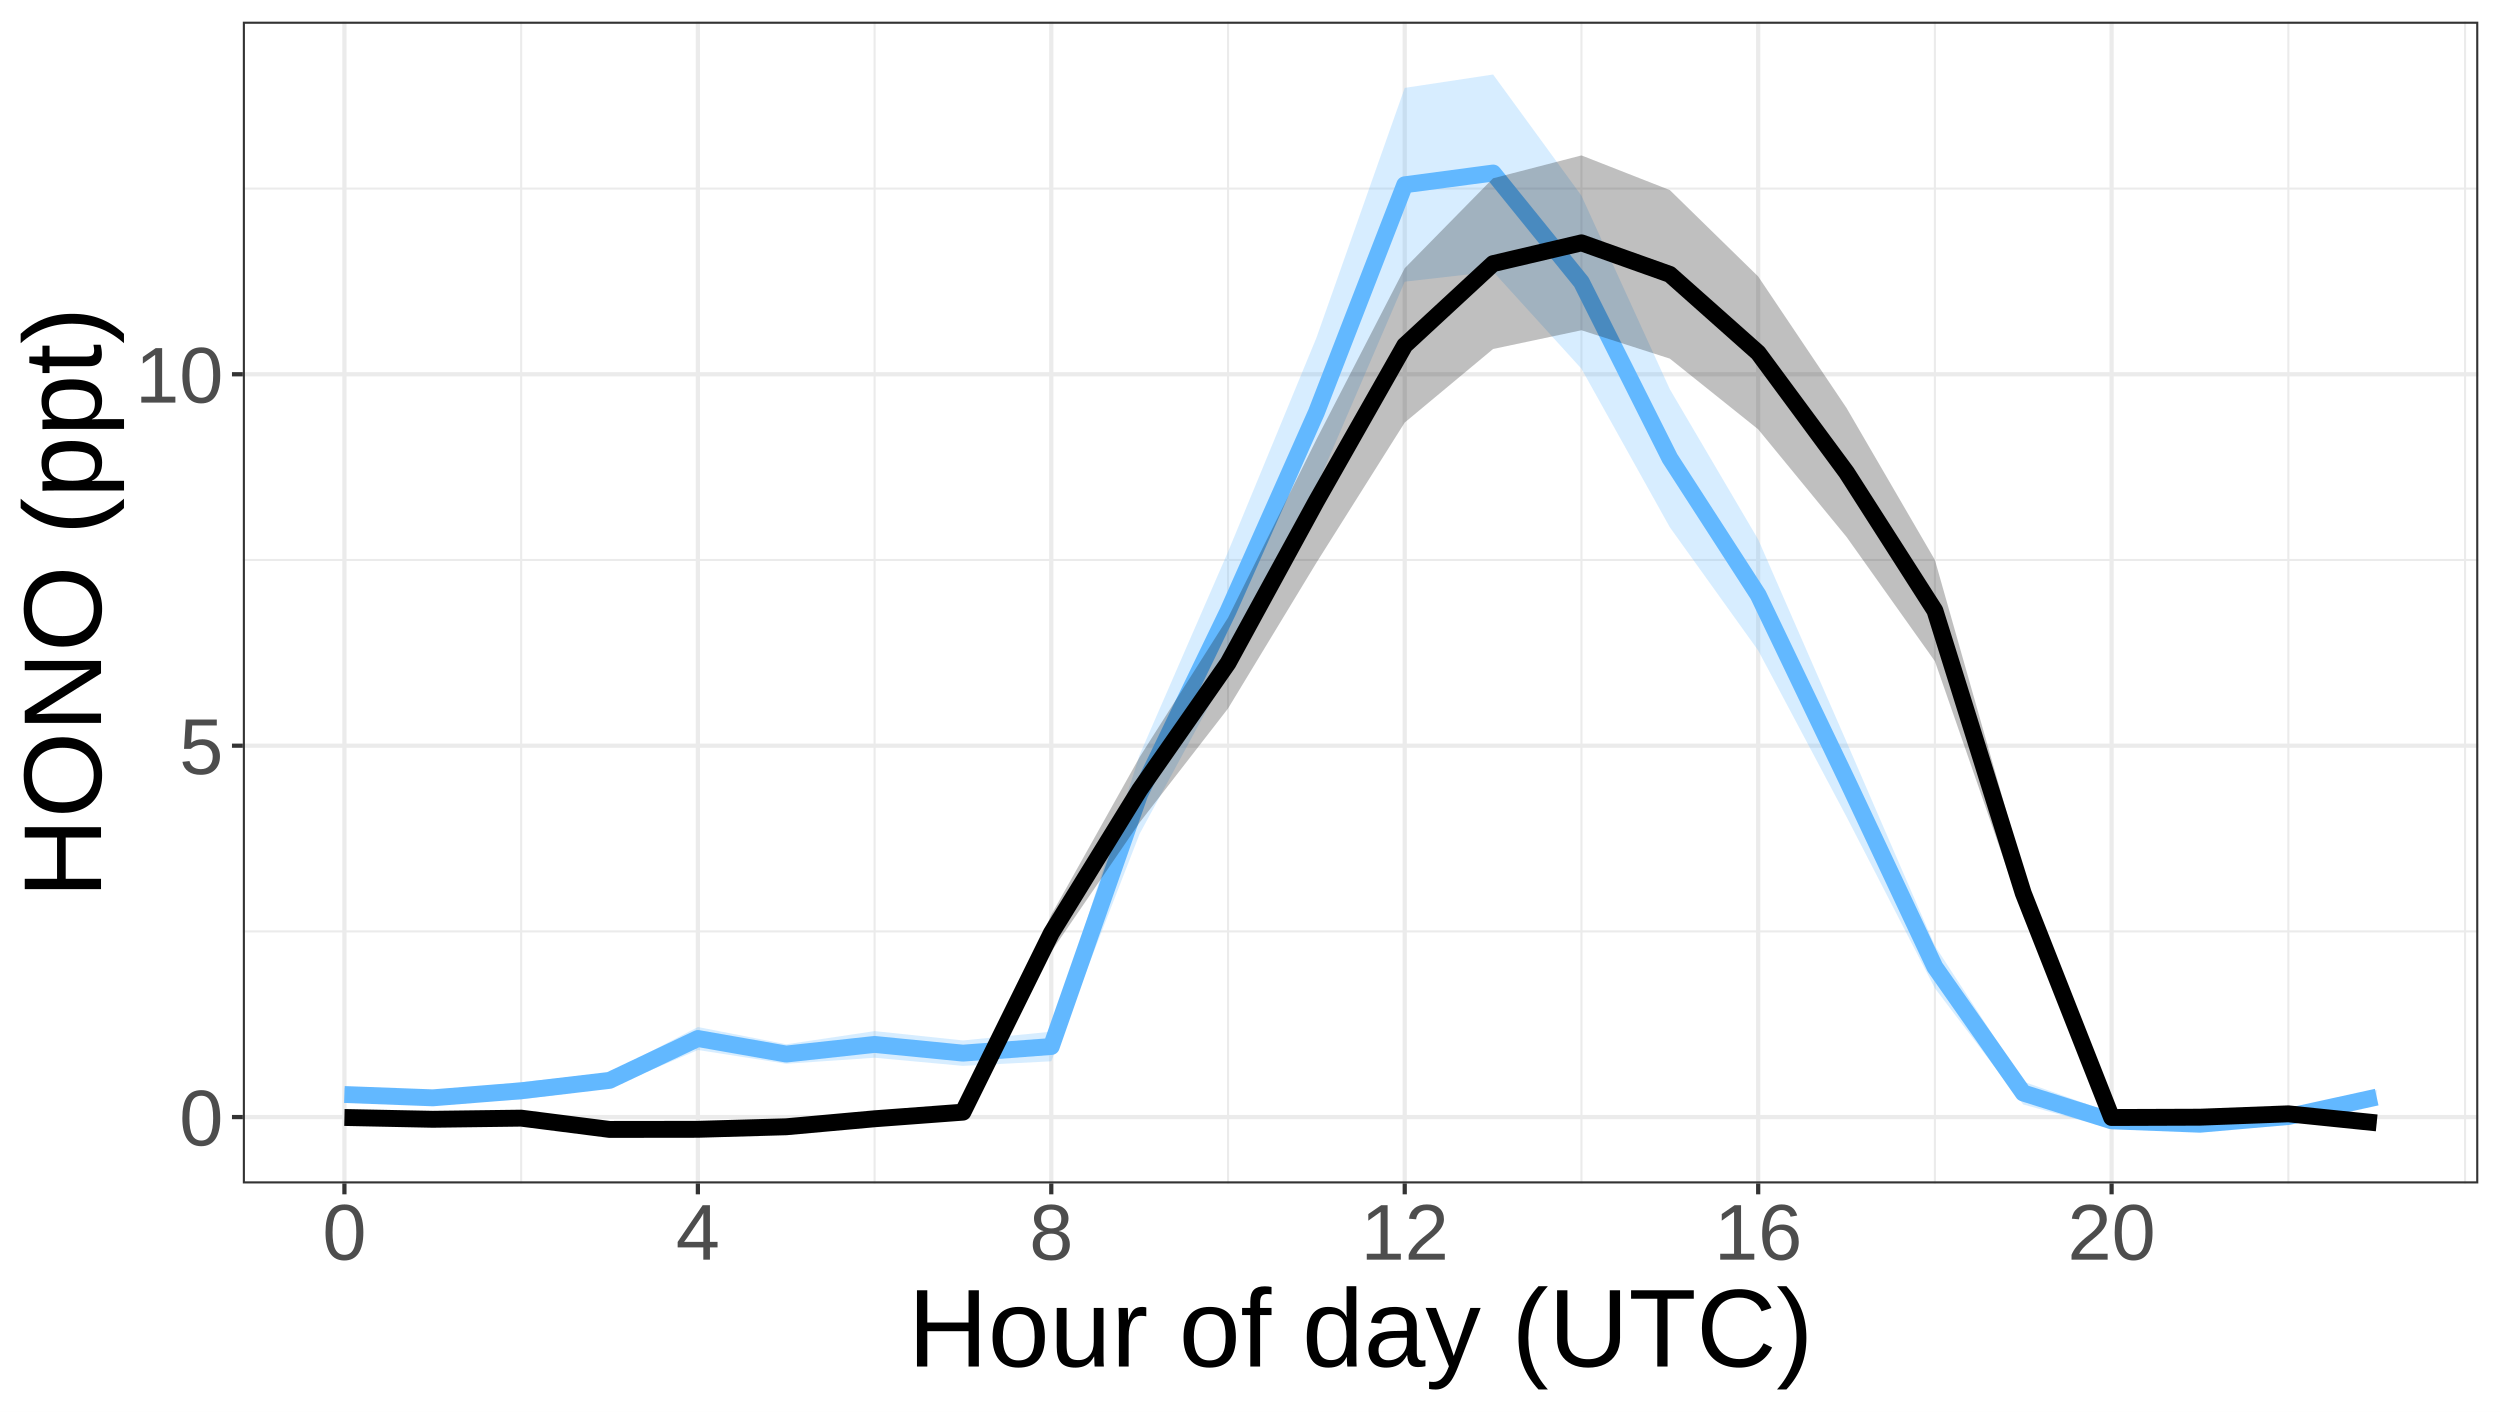
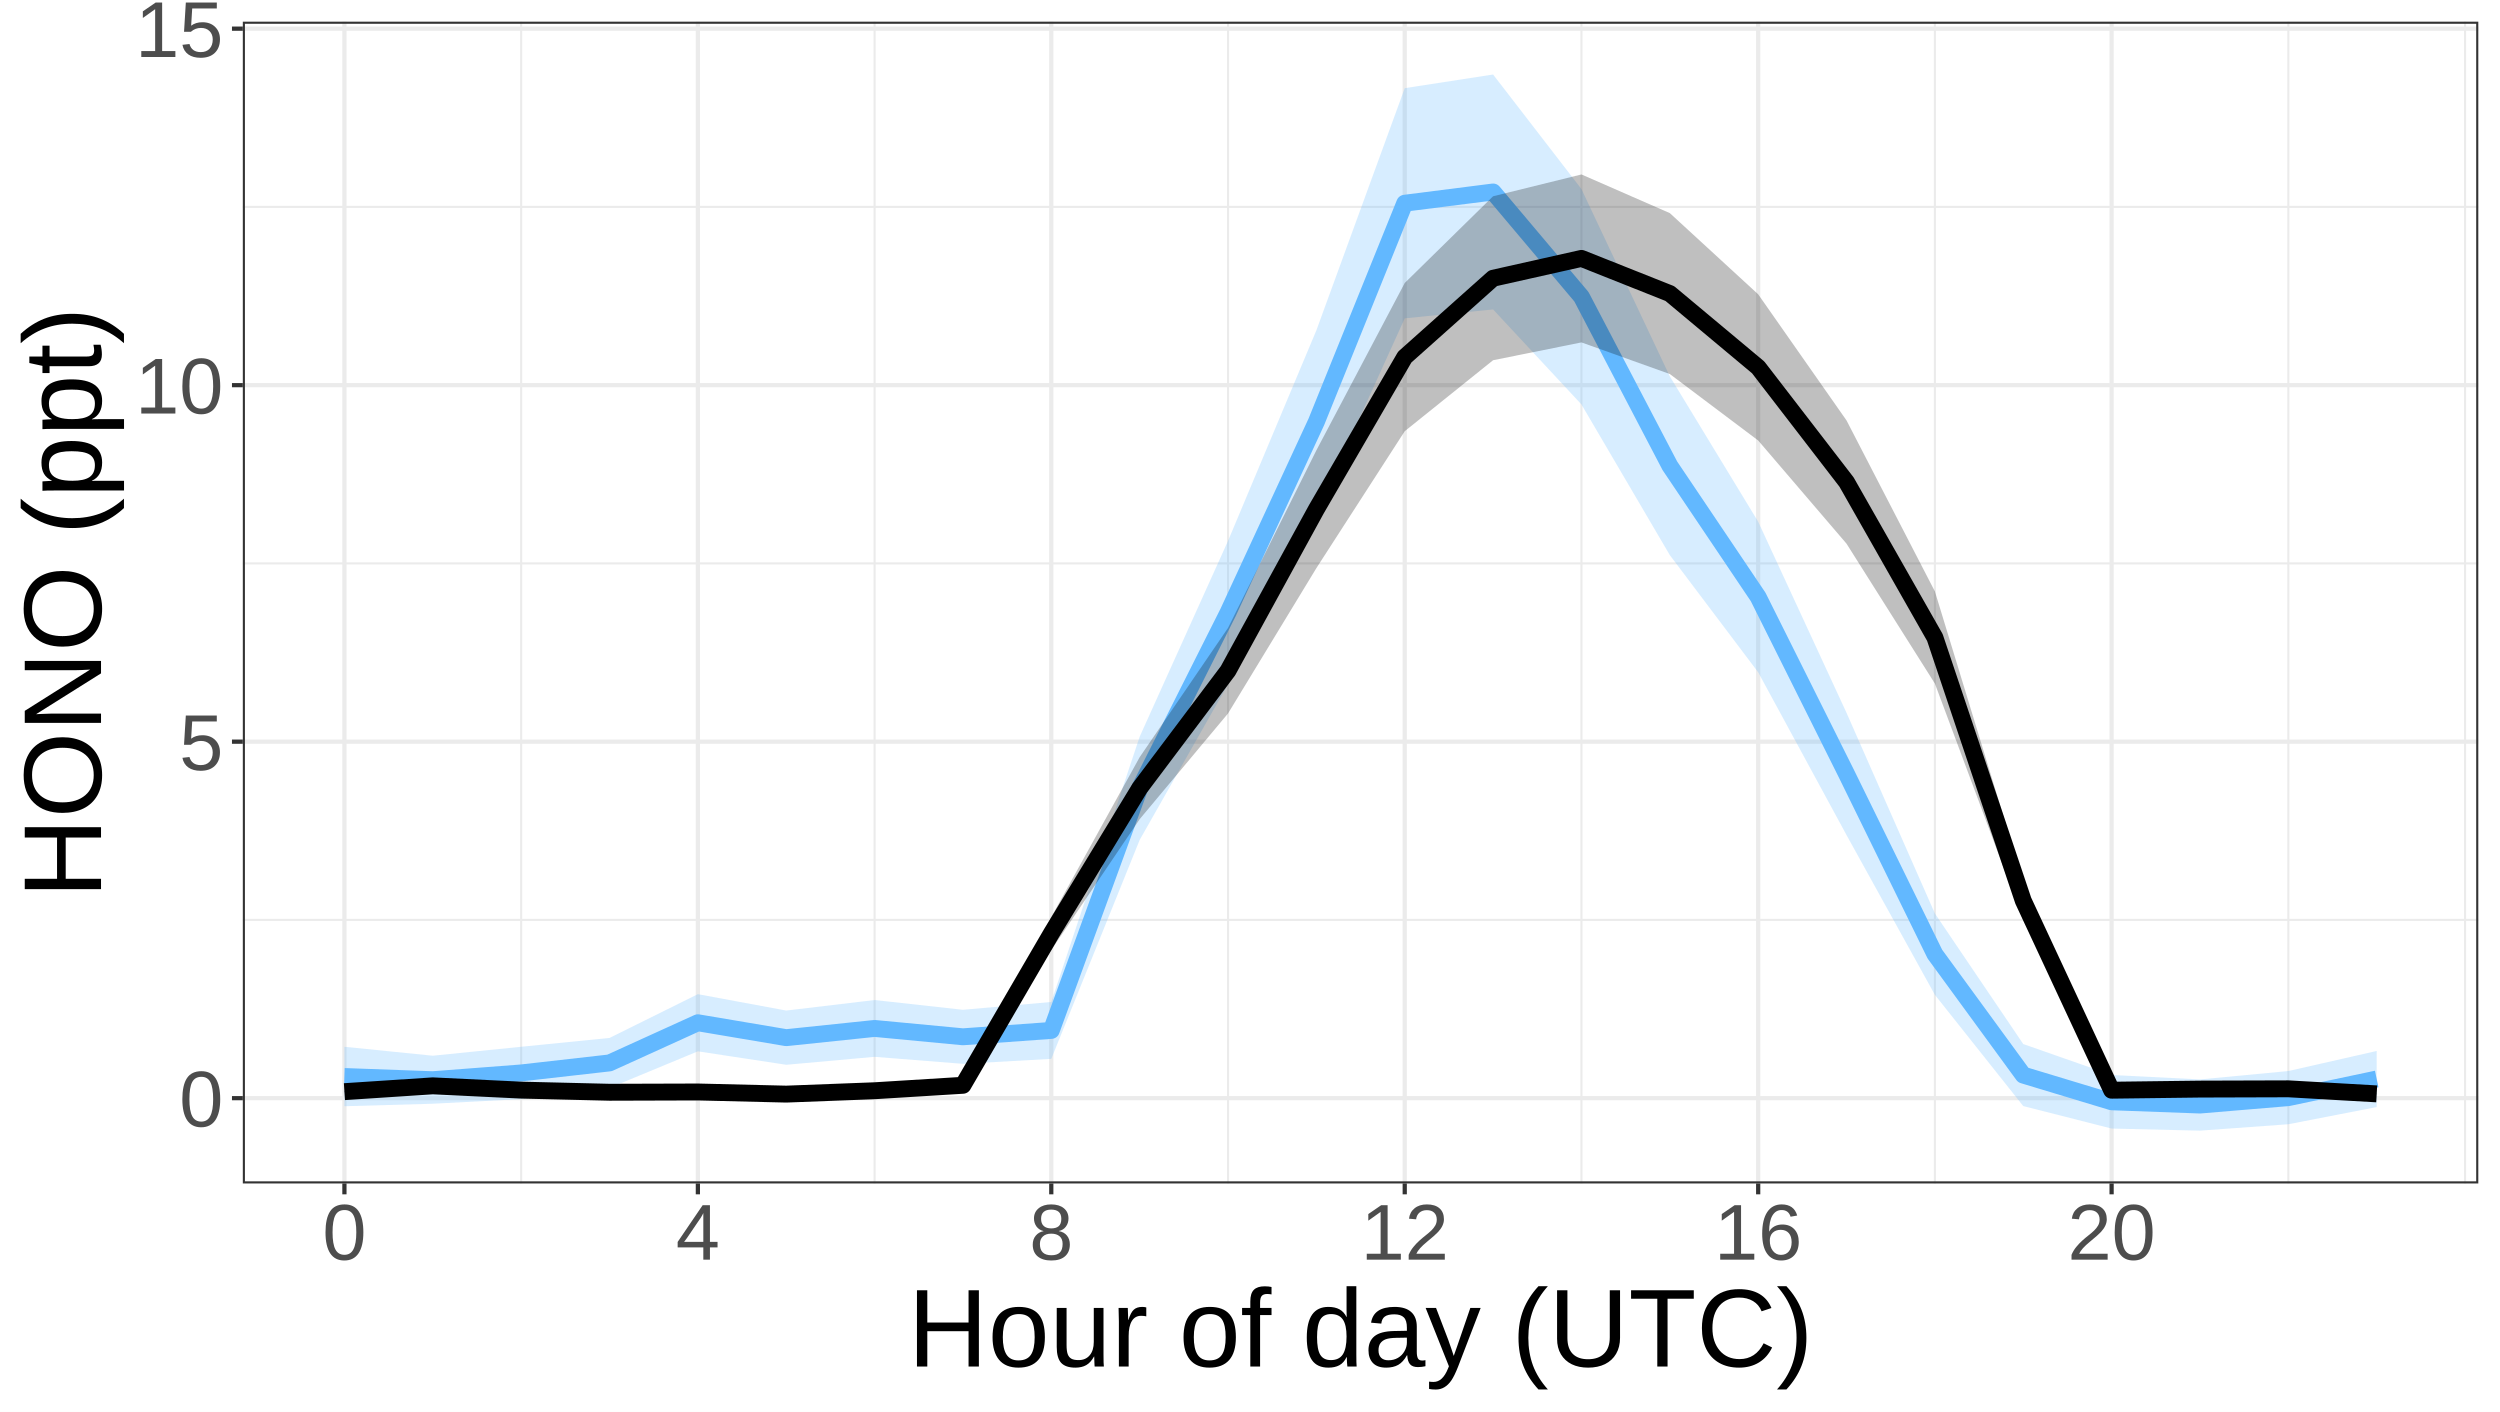
<svg xmlns="http://www.w3.org/2000/svg" class="svglite" width="631.56pt" height="356.60pt" viewBox="0 0 631.56 356.60">
  <defs>
    <style type="text/css">
    .svglite line, .svglite polyline, .svglite polygon, .svglite path, .svglite rect, .svglite circle {
      fill: none;
      stroke: #000000;
      stroke-linecap: round;
      stroke-linejoin: round;
      stroke-miterlimit: 10.00;
    }
    .svglite text {
      white-space: pre;
    }
  </style>
  </defs>
  <rect width="100%" height="100%" style="stroke: none; fill: #FFFFFF;" />
  <defs>
    <clipPath id="cpMC4wMHw2MzEuNTZ8MC4wMHwzNTYuNjA=">
      <rect x="0.00" y="0.00" width="631.56" height="356.60" />
    </clipPath>
  </defs>
  <g clip-path="url(#cpMC4wMHw2MzEuNTZ8MC4wMHwzNTYuNjA=)">
    <rect x="0.00" y="0.00" width="631.56" height="356.60" style="stroke-width: 1.07; stroke: #FFFFFF; fill: #FFFFFF;" />
  </g>
  <defs>
    <clipPath id="cpNjEuMzR8NjI2LjA4fDUuNDh8Mjk4Ljk3">
      <rect x="61.34" y="5.48" width="564.74" height="293.49" />
    </clipPath>
  </defs>
  <g clip-path="url(#cpNjEuMzR8NjI2LjA4fDUuNDh8Mjk4Ljk3)">
    <rect x="61.34" y="5.48" width="564.74" height="293.49" style="stroke-width: 1.07; stroke: none; fill: #FFFFFF;" />
-     <polyline points="61.34,235.29 626.08,235.29 " style="stroke-width: 0.53; stroke: #EBEBEB; stroke-linecap: butt;" />
-     <polyline points="61.34,141.46 626.08,141.46 " style="stroke-width: 0.53; stroke: #EBEBEB; stroke-linecap: butt;" />
-     <polyline points="61.34,47.64 626.08,47.64 " style="stroke-width: 0.53; stroke: #EBEBEB; stroke-linecap: butt;" />
+     <polyline points="61.34,232.39 626.08,232.39 " style="stroke-width: 0.53; stroke: #EBEBEB; stroke-linecap: butt;" />
+     <polyline points="61.34,142.33 626.08,142.33 " style="stroke-width: 0.53; stroke: #EBEBEB; stroke-linecap: butt;" />
+     <polyline points="61.34,52.27 626.08,52.27 " style="stroke-width: 0.53; stroke: #EBEBEB; stroke-linecap: butt;" />
    <polyline points="131.65,298.97 131.65,5.48 " style="stroke-width: 0.53; stroke: #EBEBEB; stroke-linecap: butt;" />
    <polyline points="220.94,298.97 220.94,5.48 " style="stroke-width: 0.53; stroke: #EBEBEB; stroke-linecap: butt;" />
    <polyline points="310.23,298.97 310.23,5.48 " style="stroke-width: 0.53; stroke: #EBEBEB; stroke-linecap: butt;" />
    <polyline points="399.51,298.97 399.51,5.48 " style="stroke-width: 0.53; stroke: #EBEBEB; stroke-linecap: butt;" />
    <polyline points="488.80,298.97 488.80,5.48 " style="stroke-width: 0.53; stroke: #EBEBEB; stroke-linecap: butt;" />
    <polyline points="578.09,298.97 578.09,5.48 " style="stroke-width: 0.53; stroke: #EBEBEB; stroke-linecap: butt;" />
    <polyline points="622.73,298.97 622.73,5.48 " style="stroke-width: 0.53; stroke: #EBEBEB; stroke-linecap: butt;" />
-     <polyline points="61.34,282.20 626.08,282.20 " style="stroke-width: 1.07; stroke: #EBEBEB; stroke-linecap: butt;" />
-     <polyline points="61.34,188.38 626.08,188.38 " style="stroke-width: 1.07; stroke: #EBEBEB; stroke-linecap: butt;" />
-     <polyline points="61.34,94.55 626.08,94.55 " style="stroke-width: 1.07; stroke: #EBEBEB; stroke-linecap: butt;" />
+     <polyline points="61.34,277.42 626.08,277.42 " style="stroke-width: 1.07; stroke: #EBEBEB; stroke-linecap: butt;" />
+     <polyline points="61.34,187.36 626.08,187.36 " style="stroke-width: 1.07; stroke: #EBEBEB; stroke-linecap: butt;" />
+     <polyline points="61.34,97.30 626.08,97.30 " style="stroke-width: 1.07; stroke: #EBEBEB; stroke-linecap: butt;" />
+     <polyline points="61.34,7.24 626.08,7.24 " style="stroke-width: 1.07; stroke: #EBEBEB; stroke-linecap: butt;" />
    <polyline points="87.01,298.97 87.01,5.48 " style="stroke-width: 1.07; stroke: #EBEBEB; stroke-linecap: butt;" />
    <polyline points="176.30,298.97 176.30,5.48 " style="stroke-width: 1.07; stroke: #EBEBEB; stroke-linecap: butt;" />
    <polyline points="265.58,298.97 265.58,5.48 " style="stroke-width: 1.07; stroke: #EBEBEB; stroke-linecap: butt;" />
    <polyline points="354.87,298.97 354.87,5.48 " style="stroke-width: 1.07; stroke: #EBEBEB; stroke-linecap: butt;" />
    <polyline points="444.16,298.97 444.16,5.48 " style="stroke-width: 1.07; stroke: #EBEBEB; stroke-linecap: butt;" />
    <polyline points="533.44,298.97 533.44,5.48 " style="stroke-width: 1.07; stroke: #EBEBEB; stroke-linecap: butt;" />
-     <polyline points="87.01,276.50 109.33,277.34 131.65,275.56 153.98,272.93 176.30,262.35 198.62,266.28 220.94,263.85 243.26,266.05 265.58,264.37 287.91,200.64 310.23,154.40 332.55,104.19 354.87,46.68 377.19,43.71 399.51,71.29 421.84,115.76 444.16,150.31 466.48,196.88 488.80,244.30 511.12,276.12 533.44,283.15 555.77,284.01 578.09,282.06 600.41,277.16 " style="stroke-width: 4.27; stroke: #63B8FF; stroke-linecap: butt;" />
-     <polygon points="87.01,274.84 109.33,275.68 131.65,273.37 153.98,271.04 176.30,259.45 198.62,263.81 220.94,260.48 243.26,262.84 265.58,260.62 287.91,190.66 310.23,139.40 332.55,85.36 354.87,22.20 377.19,18.82 399.51,49.43 421.84,98.33 444.16,136.28 466.48,187.41 488.80,238.95 511.12,273.22 533.44,281.14 555.77,282.39 578.09,280.63 600.41,275.33 600.41,278.98 578.09,283.49 555.77,285.63 533.44,285.16 511.12,279.02 488.80,249.65 466.48,206.35 444.16,164.33 421.84,133.20 399.51,93.15 377.19,68.60 354.87,71.16 332.55,123.01 310.23,169.40 287.91,210.63 265.58,268.11 243.26,269.27 220.94,267.21 198.62,268.74 176.30,265.26 153.98,274.81 131.65,277.75 109.33,279.01 87.01,278.16 " style="stroke-width: 0.00; stroke: none; stroke-linecap: butt; fill: #63B8FF; fill-opacity: 0.25;" />
-     <polyline points="87.01,274.84 109.33,275.68 131.65,273.37 153.98,271.04 176.30,259.45 198.62,263.81 220.94,260.48 243.26,262.84 265.58,260.62 287.91,190.66 310.23,139.40 332.55,85.36 354.87,22.20 377.19,18.82 399.51,49.43 421.84,98.33 444.16,136.28 466.48,187.41 488.80,238.95 511.12,273.22 533.44,281.14 555.77,282.39 578.09,280.63 600.41,275.33 " style="stroke-width: 1.07; stroke: none; stroke-linecap: butt;" />
-     <polyline points="600.41,278.98 578.09,283.49 555.77,285.63 533.44,285.16 511.12,279.02 488.80,249.65 466.48,206.35 444.16,164.33 421.84,133.20 399.51,93.15 377.19,68.60 354.87,71.16 332.55,123.01 310.23,169.40 287.91,210.63 265.58,268.11 243.26,269.27 220.94,267.21 198.62,268.74 176.30,265.26 153.98,274.81 131.65,277.75 109.33,279.01 87.01,278.16 " style="stroke-width: 1.07; stroke: none; stroke-linecap: butt;" />
-     <polyline points="87.01,282.30 109.33,282.76 131.65,282.47 153.98,285.32 176.30,285.29 198.62,284.65 220.94,282.63 243.26,280.96 265.58,235.75 287.91,199.50 310.23,167.51 332.55,126.61 354.87,87.25 377.19,66.60 399.51,61.35 421.84,69.31 444.16,89.15 466.48,119.36 488.80,154.25 511.12,225.64 533.44,282.31 555.77,282.23 578.09,281.38 600.41,283.67 " style="stroke-width: 4.27; stroke-linecap: butt;" />
-     <polygon points="87.01,282.31 109.33,282.81 131.65,282.50 153.98,285.63 176.30,285.60 198.62,284.90 220.94,282.67 243.26,280.83 265.58,231.11 287.91,191.23 310.23,156.04 332.55,111.05 354.87,67.75 377.19,45.04 399.51,39.26 421.84,48.02 444.16,69.85 466.48,103.07 488.80,141.45 511.12,219.98 533.44,282.32 555.77,282.24 578.09,281.30 600.41,283.81 600.41,283.52 578.09,281.47 555.77,282.23 533.44,282.30 511.12,231.29 488.80,167.04 466.48,135.64 444.16,108.46 421.84,90.60 399.51,83.43 377.19,88.16 354.87,106.74 332.55,142.17 310.23,178.98 287.91,207.77 265.58,240.40 243.26,281.08 220.94,282.58 198.62,284.41 176.30,284.98 153.98,285.01 131.65,282.45 109.33,282.70 87.01,282.29 " style="stroke-width: 0.00; stroke: none; stroke-linecap: butt; fill: #000000; fill-opacity: 0.25;" />
-     <polyline points="87.01,282.31 109.33,282.81 131.65,282.50 153.98,285.63 176.30,285.60 198.62,284.90 220.94,282.67 243.26,280.83 265.58,231.11 287.91,191.23 310.23,156.04 332.55,111.05 354.87,67.75 377.19,45.04 399.51,39.26 421.84,48.02 444.16,69.85 466.48,103.07 488.80,141.45 511.12,219.98 533.44,282.32 555.77,282.24 578.09,281.30 600.41,283.81 " style="stroke-width: 1.07; stroke: none; stroke-linecap: butt;" />
-     <polyline points="600.41,283.52 578.09,281.47 555.77,282.23 533.44,282.30 511.12,231.29 488.80,167.04 466.48,135.64 444.16,108.46 421.84,90.60 399.51,83.43 377.19,88.16 354.87,106.74 332.55,142.17 310.23,178.98 287.91,207.77 265.58,240.40 243.26,281.08 220.94,282.58 198.62,284.41 176.30,284.98 153.98,285.01 131.65,282.45 109.33,282.70 87.01,282.29 " style="stroke-width: 1.07; stroke: none; stroke-linecap: butt;" />
+     <polyline points="87.01,271.95 109.33,272.76 131.65,271.05 153.98,268.52 176.30,258.37 198.62,262.14 220.94,259.81 243.26,261.92 265.58,260.31 287.91,199.14 310.23,154.75 332.55,106.55 354.87,51.34 377.19,48.50 399.51,74.97 421.84,117.66 444.16,150.82 466.48,195.52 488.80,241.04 511.12,271.59 533.44,278.34 555.77,279.16 578.09,277.29 600.41,272.58 " style="stroke-width: 4.27; stroke: #63B8FF; stroke-linecap: butt;" />
+     <polygon points="87.01,264.44 109.33,266.70 131.65,264.44 153.98,262.21 176.30,251.15 198.62,255.29 220.94,252.63 243.26,255.10 265.58,253.12 287.91,186.10 310.23,136.64 332.55,83.45 354.87,22.27 377.19,18.82 399.51,47.76 421.84,95.08 444.16,131.80 466.48,180.09 488.80,230.77 511.12,263.75 533.44,271.57 555.77,272.69 578.09,270.57 600.41,265.50 600.41,279.67 578.09,284.01 555.77,285.63 533.44,285.10 511.12,279.42 488.80,251.32 466.48,210.96 444.16,169.84 421.84,140.24 399.51,102.17 377.19,78.17 354.87,80.42 332.55,129.64 310.23,172.85 287.91,212.18 265.58,267.49 243.26,268.75 220.94,266.98 198.62,268.99 176.30,265.59 153.98,274.84 131.65,277.66 109.33,278.83 87.01,279.46 " style="stroke-width: 0.00; stroke: none; stroke-linecap: butt; fill: #63B8FF; fill-opacity: 0.25;" />
+     <polyline points="87.01,264.44 109.33,266.70 131.65,264.44 153.98,262.21 176.30,251.15 198.62,255.29 220.94,252.63 243.26,255.10 265.58,253.12 287.91,186.10 310.23,136.64 332.55,83.45 354.87,22.27 377.19,18.82 399.51,47.76 421.84,95.08 444.16,131.80 466.48,180.09 488.80,230.77 511.12,263.75 533.44,271.57 555.77,272.69 578.09,270.57 600.41,265.50 " style="stroke-width: 1.07; stroke: none; stroke-linecap: butt;" />
+     <polyline points="600.41,279.67 578.09,284.01 555.77,285.63 533.44,285.10 511.12,279.42 488.80,251.32 466.48,210.96 444.16,169.84 421.84,140.24 399.51,102.17 377.19,78.17 354.87,80.42 332.55,129.64 310.23,172.85 287.91,212.18 265.58,267.49 243.26,268.75 220.94,266.98 198.62,268.99 176.30,265.59 153.98,274.84 131.65,277.66 109.33,278.83 87.01,279.46 " style="stroke-width: 1.07; stroke: none; stroke-linecap: butt;" />
+     <polyline points="87.01,275.78 109.33,274.31 131.65,275.39 153.98,275.93 176.30,275.86 198.62,276.40 220.94,275.55 243.26,274.17 265.58,235.83 287.91,199.11 310.23,169.43 332.55,128.64 354.87,90.21 377.19,70.29 399.51,65.28 421.84,74.16 444.16,92.81 466.48,121.78 488.80,161.05 511.12,227.52 533.44,275.41 555.77,275.13 578.09,275.06 600.41,276.34 " style="stroke-width: 4.27; stroke-linecap: butt;" />
+     <polygon points="87.01,275.62 109.33,273.99 131.65,275.18 153.98,275.78 176.30,275.71 198.62,276.30 220.94,275.36 243.26,273.85 265.58,231.67 287.91,191.28 310.23,158.63 332.55,113.76 354.87,71.49 377.19,49.58 399.51,44.07 421.84,53.84 444.16,74.35 466.48,106.22 488.80,149.41 511.12,222.53 533.44,275.21 555.77,274.90 578.09,274.82 600.41,276.23 600.41,276.45 578.09,275.30 555.77,275.36 533.44,275.61 511.12,232.51 488.80,172.69 466.48,137.35 444.16,111.28 421.84,94.49 399.51,86.50 377.19,91.00 354.87,108.93 332.55,143.52 310.23,180.23 287.91,206.94 265.58,239.99 243.26,274.50 220.94,275.74 198.62,276.51 176.30,276.02 153.98,276.08 131.65,275.59 109.33,274.62 87.01,275.94 " style="stroke-width: 0.00; stroke: none; stroke-linecap: butt; fill: #000000; fill-opacity: 0.25;" />
+     <polyline points="87.01,275.62 109.33,273.99 131.65,275.18 153.98,275.78 176.30,275.71 198.62,276.30 220.94,275.36 243.26,273.85 265.58,231.67 287.91,191.28 310.23,158.63 332.55,113.76 354.87,71.49 377.19,49.58 399.51,44.07 421.84,53.84 444.16,74.35 466.48,106.22 488.80,149.41 511.12,222.53 533.44,275.21 555.77,274.90 578.09,274.82 600.41,276.23 " style="stroke-width: 1.07; stroke: none; stroke-linecap: butt;" />
+     <polyline points="600.41,276.45 578.09,275.30 555.77,275.36 533.44,275.61 511.12,232.51 488.80,172.69 466.48,137.35 444.16,111.28 421.84,94.49 399.51,86.50 377.19,91.00 354.87,108.93 332.55,143.52 310.23,180.23 287.91,206.94 265.58,239.99 243.26,274.50 220.94,275.74 198.62,276.51 176.30,276.02 153.98,276.08 131.65,275.59 109.33,274.62 87.01,275.94 " style="stroke-width: 1.07; stroke: none; stroke-linecap: butt;" />
    <rect x="61.34" y="5.48" width="564.74" height="293.49" style="stroke-width: 1.07; stroke: #333333;" />
  </g>
  <g clip-path="url(#cpMC4wMHw2MzEuNTZ8MC4wMHwzNTYuNjA=)">
-     <text x="56.41" y="289.36" text-anchor="end" style="font-size: 20.00px;fill: #4D4D4D; font-family: &quot;Arial&quot;;" textLength="11.12px" lengthAdjust="spacingAndGlyphs">0</text>
-     <text x="56.41" y="195.54" text-anchor="end" style="font-size: 20.00px;fill: #4D4D4D; font-family: &quot;Arial&quot;;" textLength="11.12px" lengthAdjust="spacingAndGlyphs">5</text>
-     <text x="56.41" y="101.71" text-anchor="end" style="font-size: 20.00px;fill: #4D4D4D; font-family: &quot;Arial&quot;;" textLength="22.25px" lengthAdjust="spacingAndGlyphs">10</text>
-     <polyline points="58.60,282.20 61.34,282.20 " style="stroke-width: 1.07; stroke: #333333; stroke-linecap: butt;" />
-     <polyline points="58.60,188.38 61.34,188.38 " style="stroke-width: 1.07; stroke: #333333; stroke-linecap: butt;" />
-     <polyline points="58.60,94.55 61.34,94.55 " style="stroke-width: 1.07; stroke: #333333; stroke-linecap: butt;" />
+     <text x="56.41" y="284.58" text-anchor="end" style="font-size: 20.00px;fill: #4D4D4D; font-family: &quot;Arial&quot;;" textLength="11.12px" lengthAdjust="spacingAndGlyphs">0</text>
+     <text x="56.41" y="194.52" text-anchor="end" style="font-size: 20.00px;fill: #4D4D4D; font-family: &quot;Arial&quot;;" textLength="11.12px" lengthAdjust="spacingAndGlyphs">5</text>
+     <text x="56.41" y="104.46" text-anchor="end" style="font-size: 20.00px;fill: #4D4D4D; font-family: &quot;Arial&quot;;" textLength="22.25px" lengthAdjust="spacingAndGlyphs">10</text>
+     <text x="56.41" y="14.40" text-anchor="end" style="font-size: 20.00px;fill: #4D4D4D; font-family: &quot;Arial&quot;;" textLength="22.25px" lengthAdjust="spacingAndGlyphs">15</text>
+     <polyline points="58.60,277.42 61.34,277.42 " style="stroke-width: 1.07; stroke: #333333; stroke-linecap: butt;" />
+     <polyline points="58.60,187.36 61.34,187.36 " style="stroke-width: 1.07; stroke: #333333; stroke-linecap: butt;" />
+     <polyline points="58.60,97.30 61.34,97.30 " style="stroke-width: 1.07; stroke: #333333; stroke-linecap: butt;" />
+     <polyline points="58.60,7.24 61.34,7.24 " style="stroke-width: 1.07; stroke: #333333; stroke-linecap: butt;" />
    <polyline points="87.01,301.71 87.01,298.97 " style="stroke-width: 1.07; stroke: #333333; stroke-linecap: butt;" />
    <polyline points="176.30,301.71 176.30,298.97 " style="stroke-width: 1.07; stroke: #333333; stroke-linecap: butt;" />
    <polyline points="265.58,301.71 265.58,298.97 " style="stroke-width: 1.07; stroke: #333333; stroke-linecap: butt;" />
    <polyline points="354.87,301.71 354.87,298.97 " style="stroke-width: 1.07; stroke: #333333; stroke-linecap: butt;" />
    <polyline points="444.16,301.71 444.16,298.97 " style="stroke-width: 1.07; stroke: #333333; stroke-linecap: butt;" />
    <polyline points="533.44,301.71 533.44,298.97 " style="stroke-width: 1.07; stroke: #333333; stroke-linecap: butt;" />
    <text x="87.01" y="318.23" text-anchor="middle" style="font-size: 20.00px;fill: #4D4D4D; font-family: &quot;Arial&quot;;" textLength="11.12px" lengthAdjust="spacingAndGlyphs">0</text>
    <text x="176.30" y="318.23" text-anchor="middle" style="font-size: 20.00px;fill: #4D4D4D; font-family: &quot;Arial&quot;;" textLength="11.12px" lengthAdjust="spacingAndGlyphs">4</text>
    <text x="265.58" y="318.23" text-anchor="middle" style="font-size: 20.00px;fill: #4D4D4D; font-family: &quot;Arial&quot;;" textLength="11.12px" lengthAdjust="spacingAndGlyphs">8</text>
    <text x="354.87" y="318.23" text-anchor="middle" style="font-size: 20.00px;fill: #4D4D4D; font-family: &quot;Arial&quot;;" textLength="22.25px" lengthAdjust="spacingAndGlyphs">12</text>
    <text x="444.16" y="318.23" text-anchor="middle" style="font-size: 20.00px;fill: #4D4D4D; font-family: &quot;Arial&quot;;" textLength="22.25px" lengthAdjust="spacingAndGlyphs">16</text>
    <text x="533.44" y="318.23" text-anchor="middle" style="font-size: 20.00px;fill: #4D4D4D; font-family: &quot;Arial&quot;;" textLength="22.25px" lengthAdjust="spacingAndGlyphs">20</text>
    <text x="343.71" y="345.22" text-anchor="middle" style="font-size: 28.00px; font-family: &quot;Arial&quot;;" textLength="228.73px" lengthAdjust="spacingAndGlyphs">Hour of day (UTC)</text>
    <text transform="translate(25.52,152.23) rotate(-90)" text-anchor="middle" style="font-size: 28.00px; font-family: &quot;Arial&quot;;" textLength="149.36px" lengthAdjust="spacingAndGlyphs">HONO (ppt)</text>
  </g>
</svg>
